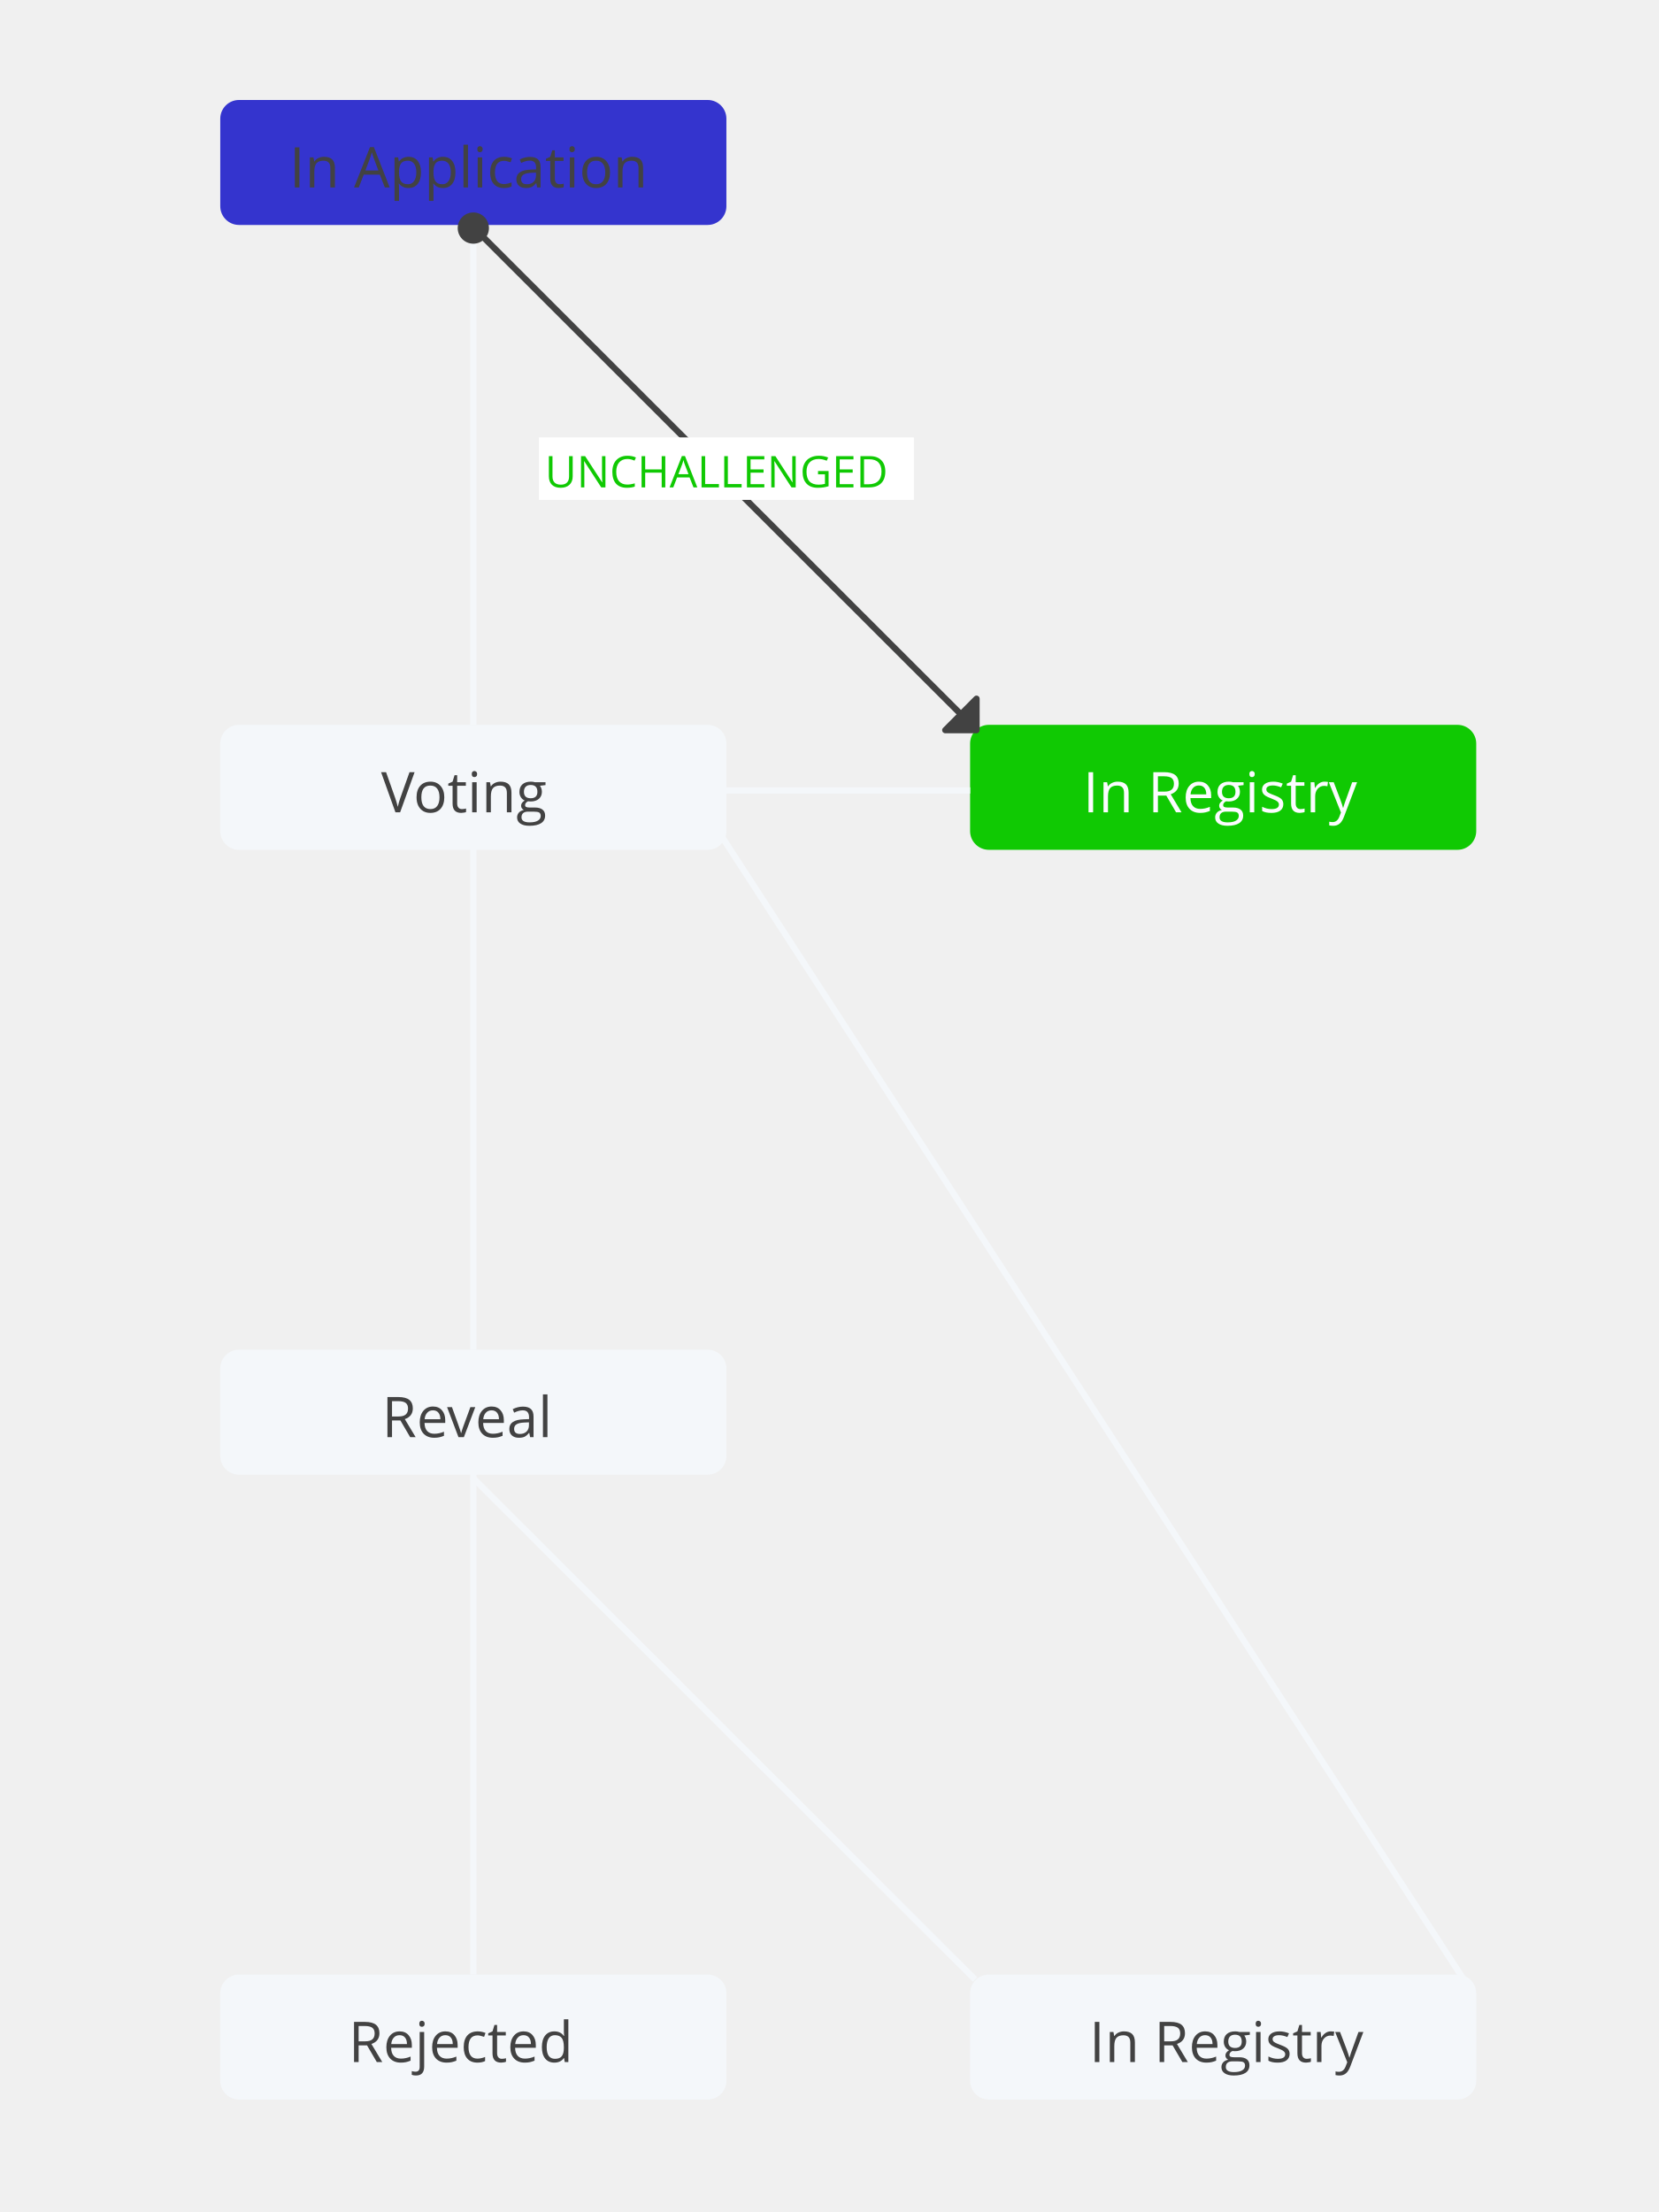
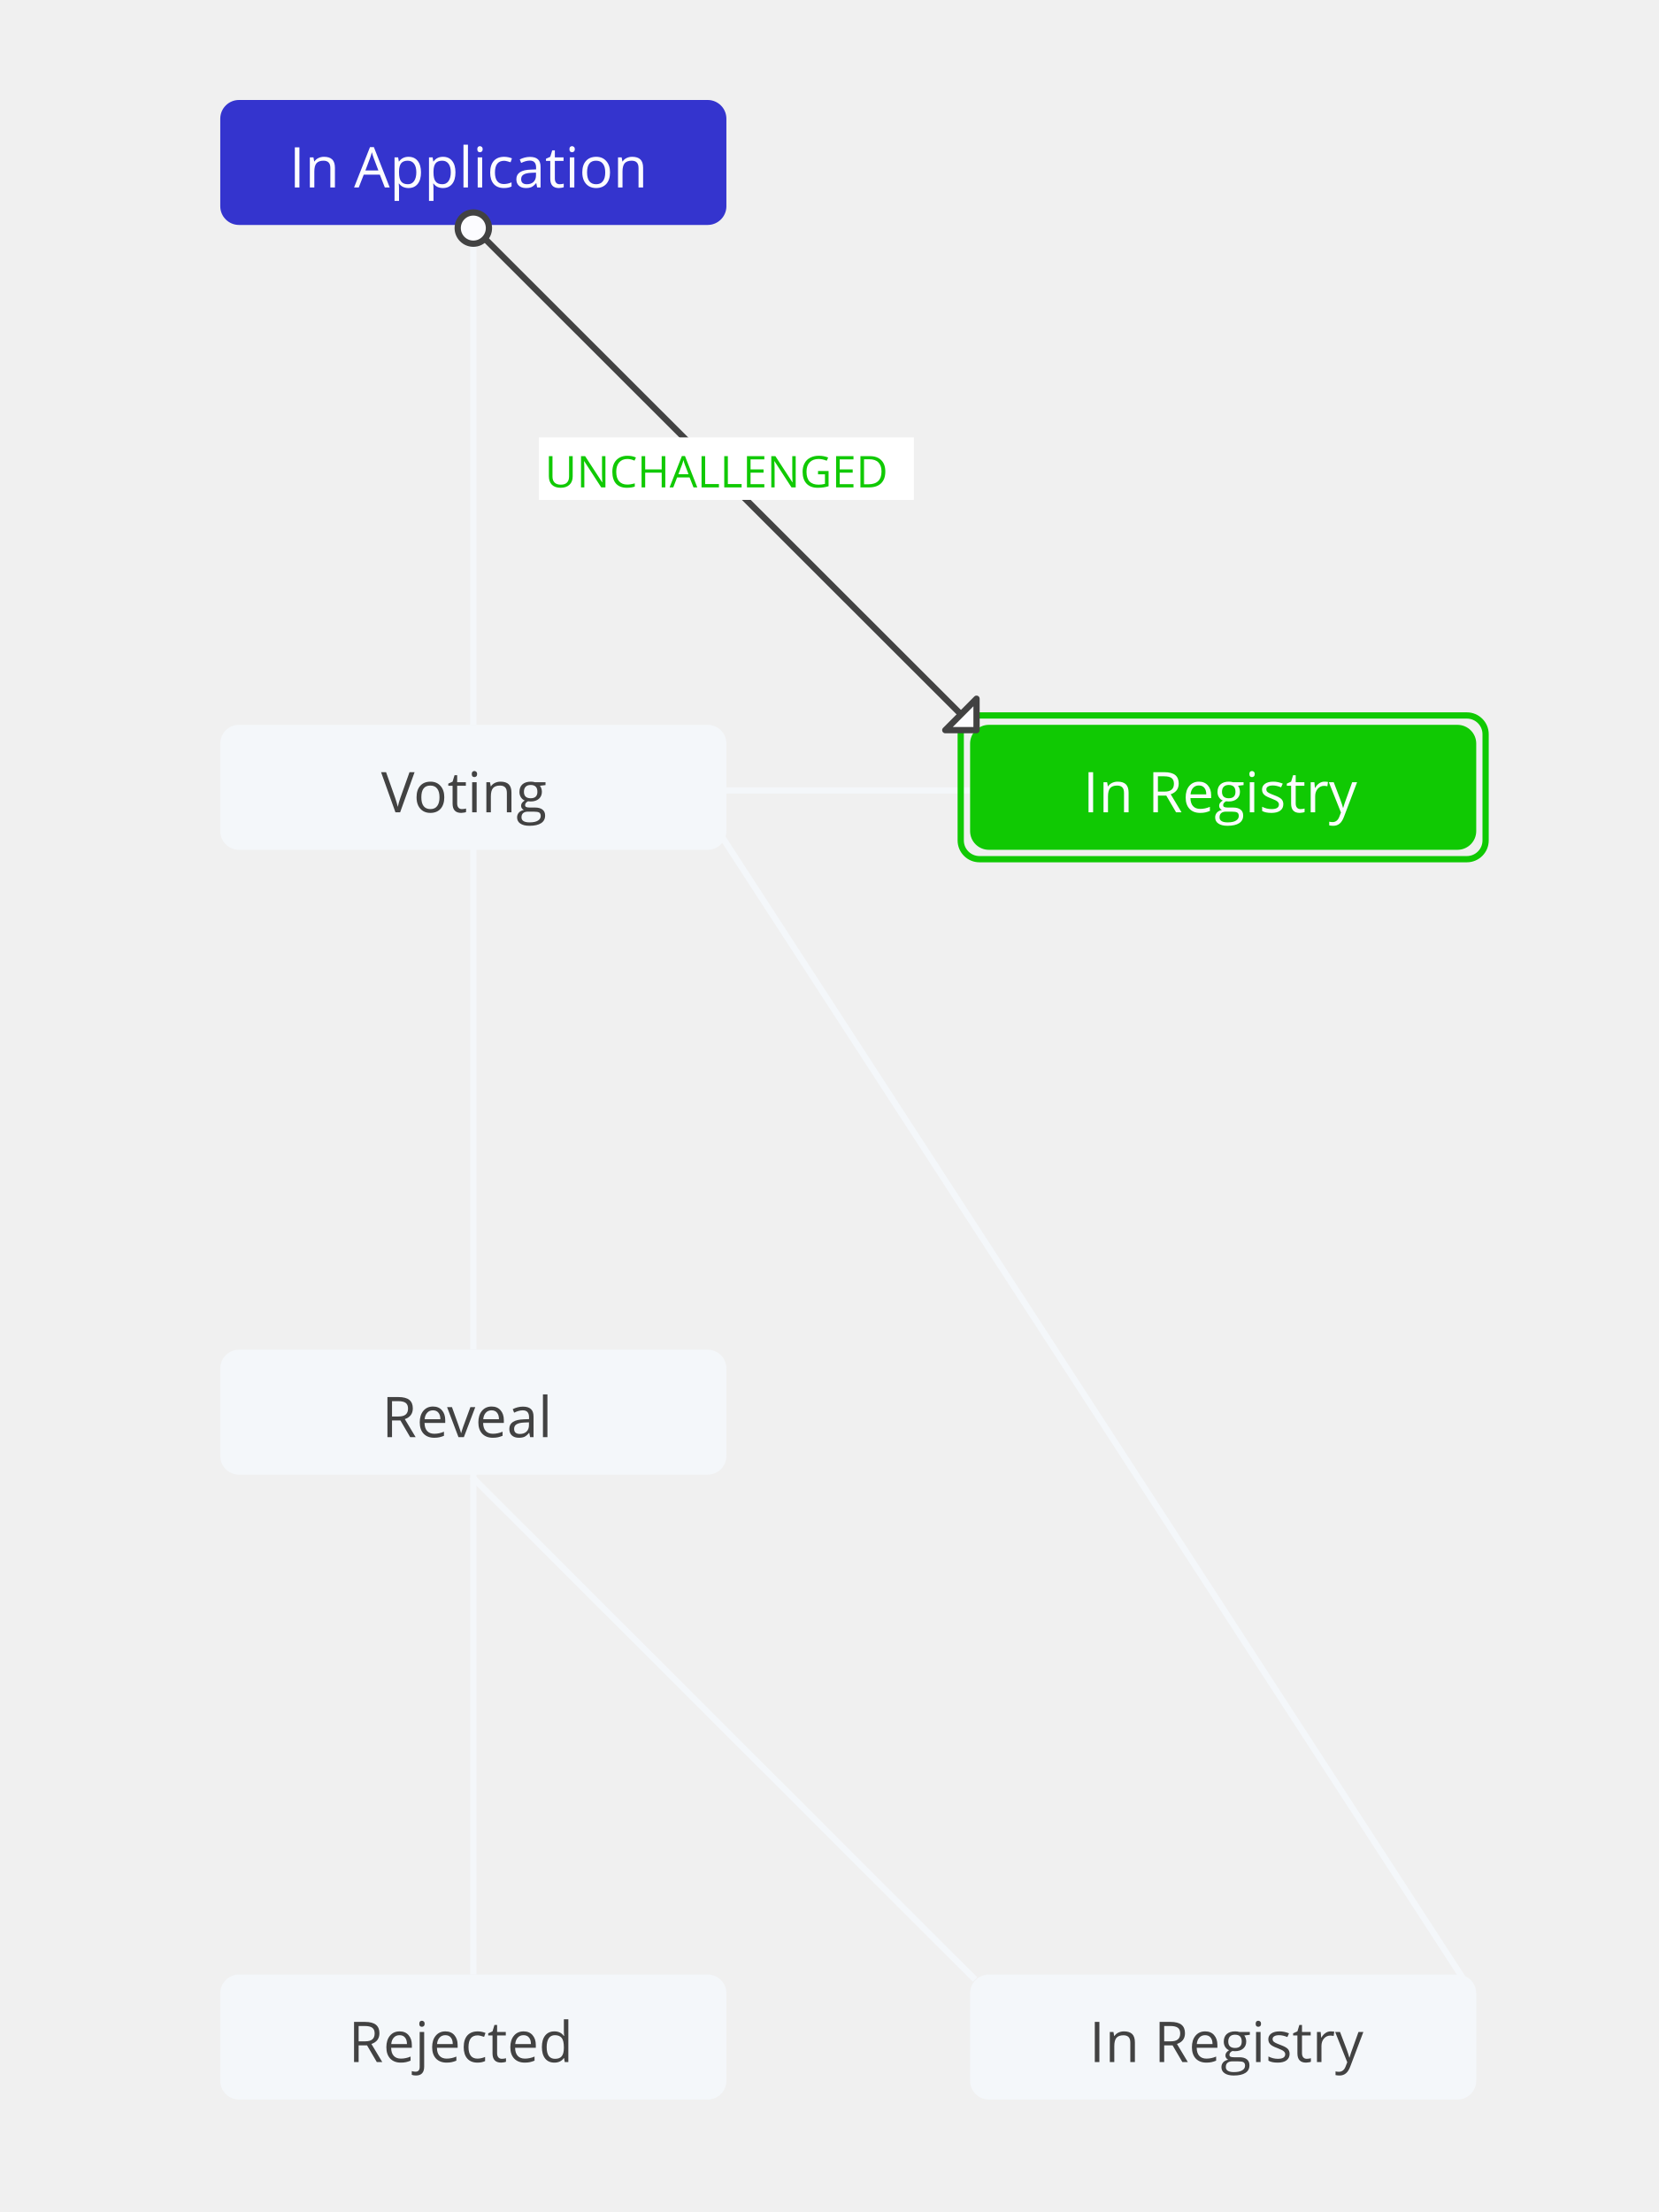
<svg xmlns="http://www.w3.org/2000/svg" width="300px" height="400px" viewBox="0 0 231 354" version="1.1">
  <defs />
-   <g id="Page-1" stroke="none" stroke-width="1" fill="none" fill-rule="evenodd">
-     <g id="Map-–-IN-REGISTRY-(No-ID)">
+   <g id="Stage-Maps" stroke="none" stroke-width="1" fill="none" fill-rule="evenodd">
+     <g id="map_in_registry_no_id">
+       <path d="M118.5,108.487 L118.5,146.5" id="Line" stroke="#F4F7FA" stroke-linecap="square" transform="translate(119, 127) rotate(-270) translate(-119, -127) " />
      <path d="M152.023,115.936 L163.46,335.06" id="Line" stroke="#F4F7FA" stroke-linecap="square" transform="translate(157.7414, 225.4982) rotate(-210) translate(-157.7414, -225.4982) " />
      <path d="M58.5,35.5 L58.5,115.5" id="Line" stroke="#F4F7FA" stroke-linecap="square" />
      <path d="M58.476,36.33 L138.319,116.103 L58.476,36.33 Z" id="Line" stroke="#F4F7FA" stroke-linecap="square" />
      <path d="M98.492,220.12 L98.542,332.985" id="Line" stroke="#F4F7FA" stroke-linecap="square" transform="translate(98.51718, 276.5525) rotate(-45) translate(-98.51718, -276.5525) " />
      <path d="M58.5,135.5 L58.5,215.5" id="Line" stroke="#F4F7FA" stroke-linecap="square" />
      <path d="M58.5,235.5 L58.5,315.5" id="Line" stroke="#F4F7FA" stroke-linecap="square" />
      <rect id="Rectangle-11" fill="#3434CE" x="18" y="16" width="81" height="20" rx="3" />
-       <text id="In-Application" font-family="Open Sans, sans-serif" font-size="9" font-weight="500" fill="#424242">
+       <text id="In-Application" font-family="Open Sans, sans-serif" font-size="9" font-weight="500" fill="#FCFCFF">
        <tspan x="29.042" y="30">In Application</tspan>
      </text>
-       <circle id="Oval-2" fill="#424242" cx="58.5" cy="36.5" r="2.5" />
      <rect id="Rectangle-11-Copy" fill="#F4F7FA" x="18" y="116" width="81" height="20" rx="3" />
      <text id="Voting" font-family="Open Sans, sans-serif" font-size="9" font-weight="normal" fill="#424242">
        <tspan x="43.74" y="130">Voting</tspan>
      </text>
      <rect id="Rectangle-11-Copy-2" fill="#F4F7FA" x="18" y="216" width="81" height="20" rx="3" />
      <text id="Reveal" font-family="Open Sans, sans-serif" font-size="9" font-weight="normal" fill="#424242">
        <tspan x="43.864" y="230">Reveal</tspan>
      </text>
      <rect id="Rectangle-11-Copy-3" fill="#F4F7FA" x="18" y="316" width="81" height="20" rx="3" />
      <text id="Rejected" font-family="Open Sans, sans-serif" font-size="9" font-weight="normal" fill="#424242">
        <tspan x="38.518" y="330">Rejected</tspan>
      </text>
      <rect id="Rectangle-11-Copy-5" fill="#F4F7FA" x="138" y="316" width="81" height="20" rx="3" />
      <text id="In-Registry" font-family="Open Sans, sans-serif" font-size="9" font-weight="normal" fill="#424242">
        <tspan x="157.065" y="330">In Registry</tspan>
      </text>
      <rect id="Rectangle-11-Copy-4" fill="#10C903" x="138" y="116" width="81" height="20" rx="3" />
+       <rect id="Rectangle-11-Copy-6" stroke="#10C903" x="136.5" y="114.5" width="84" height="23" rx="3" />
      <text id="In-Registry" font-family="Open Sans, sans-serif" font-size="9" font-weight="500" fill="#FCFCFF">
        <tspan x="156.063" y="130">In Registry</tspan>
      </text>
-       <path d="M118.5,108.487 L118.5,146.5" id="Line" stroke="#F4F7FA" stroke-linecap="square" transform="translate(119, 127) rotate(-270) translate(-119, -127) " />
      <g id="Group" transform="translate(98.72089, 76.50465) rotate(-45) translate(-98.72089, -76.50465) translate(94.22089, 19.00465)" stroke="#424242">
        <path d="M4.45,0.635 L4.5,113.5" id="Line" stroke-linecap="square" />
-         <polygon id="Path-4" fill="#424242" stroke-linecap="round" stroke-linejoin="round" points="8.032 110.973 4.475 114.531 0.937 110.993" />
+         <polygon id="Path-4" fill="#FCFCFF" stroke-linecap="round" stroke-linejoin="round" points="8.032 110.973 4.475 114.531 0.937 110.993" />
      </g>
      <g id="Group-4-Copy" transform="translate(69, 70)">
        <rect id="Rectangle-12" fill="#FFFFFF" x="0" y="0" width="60" height="10" />
        <text id="UNCHALLENGED" font-family="Open Sans, sans-serif" font-size="7" font-weight="500" fill="#10C903">
          <tspan x="0.949" y="8">UNCHALLENGED</tspan>
        </text>
      </g>
+       <circle id="Oval-2" stroke="#424242" fill="#FCFCFF" cx="58.5" cy="36.5" r="2.5" />
    </g>
  </g>
</svg>
